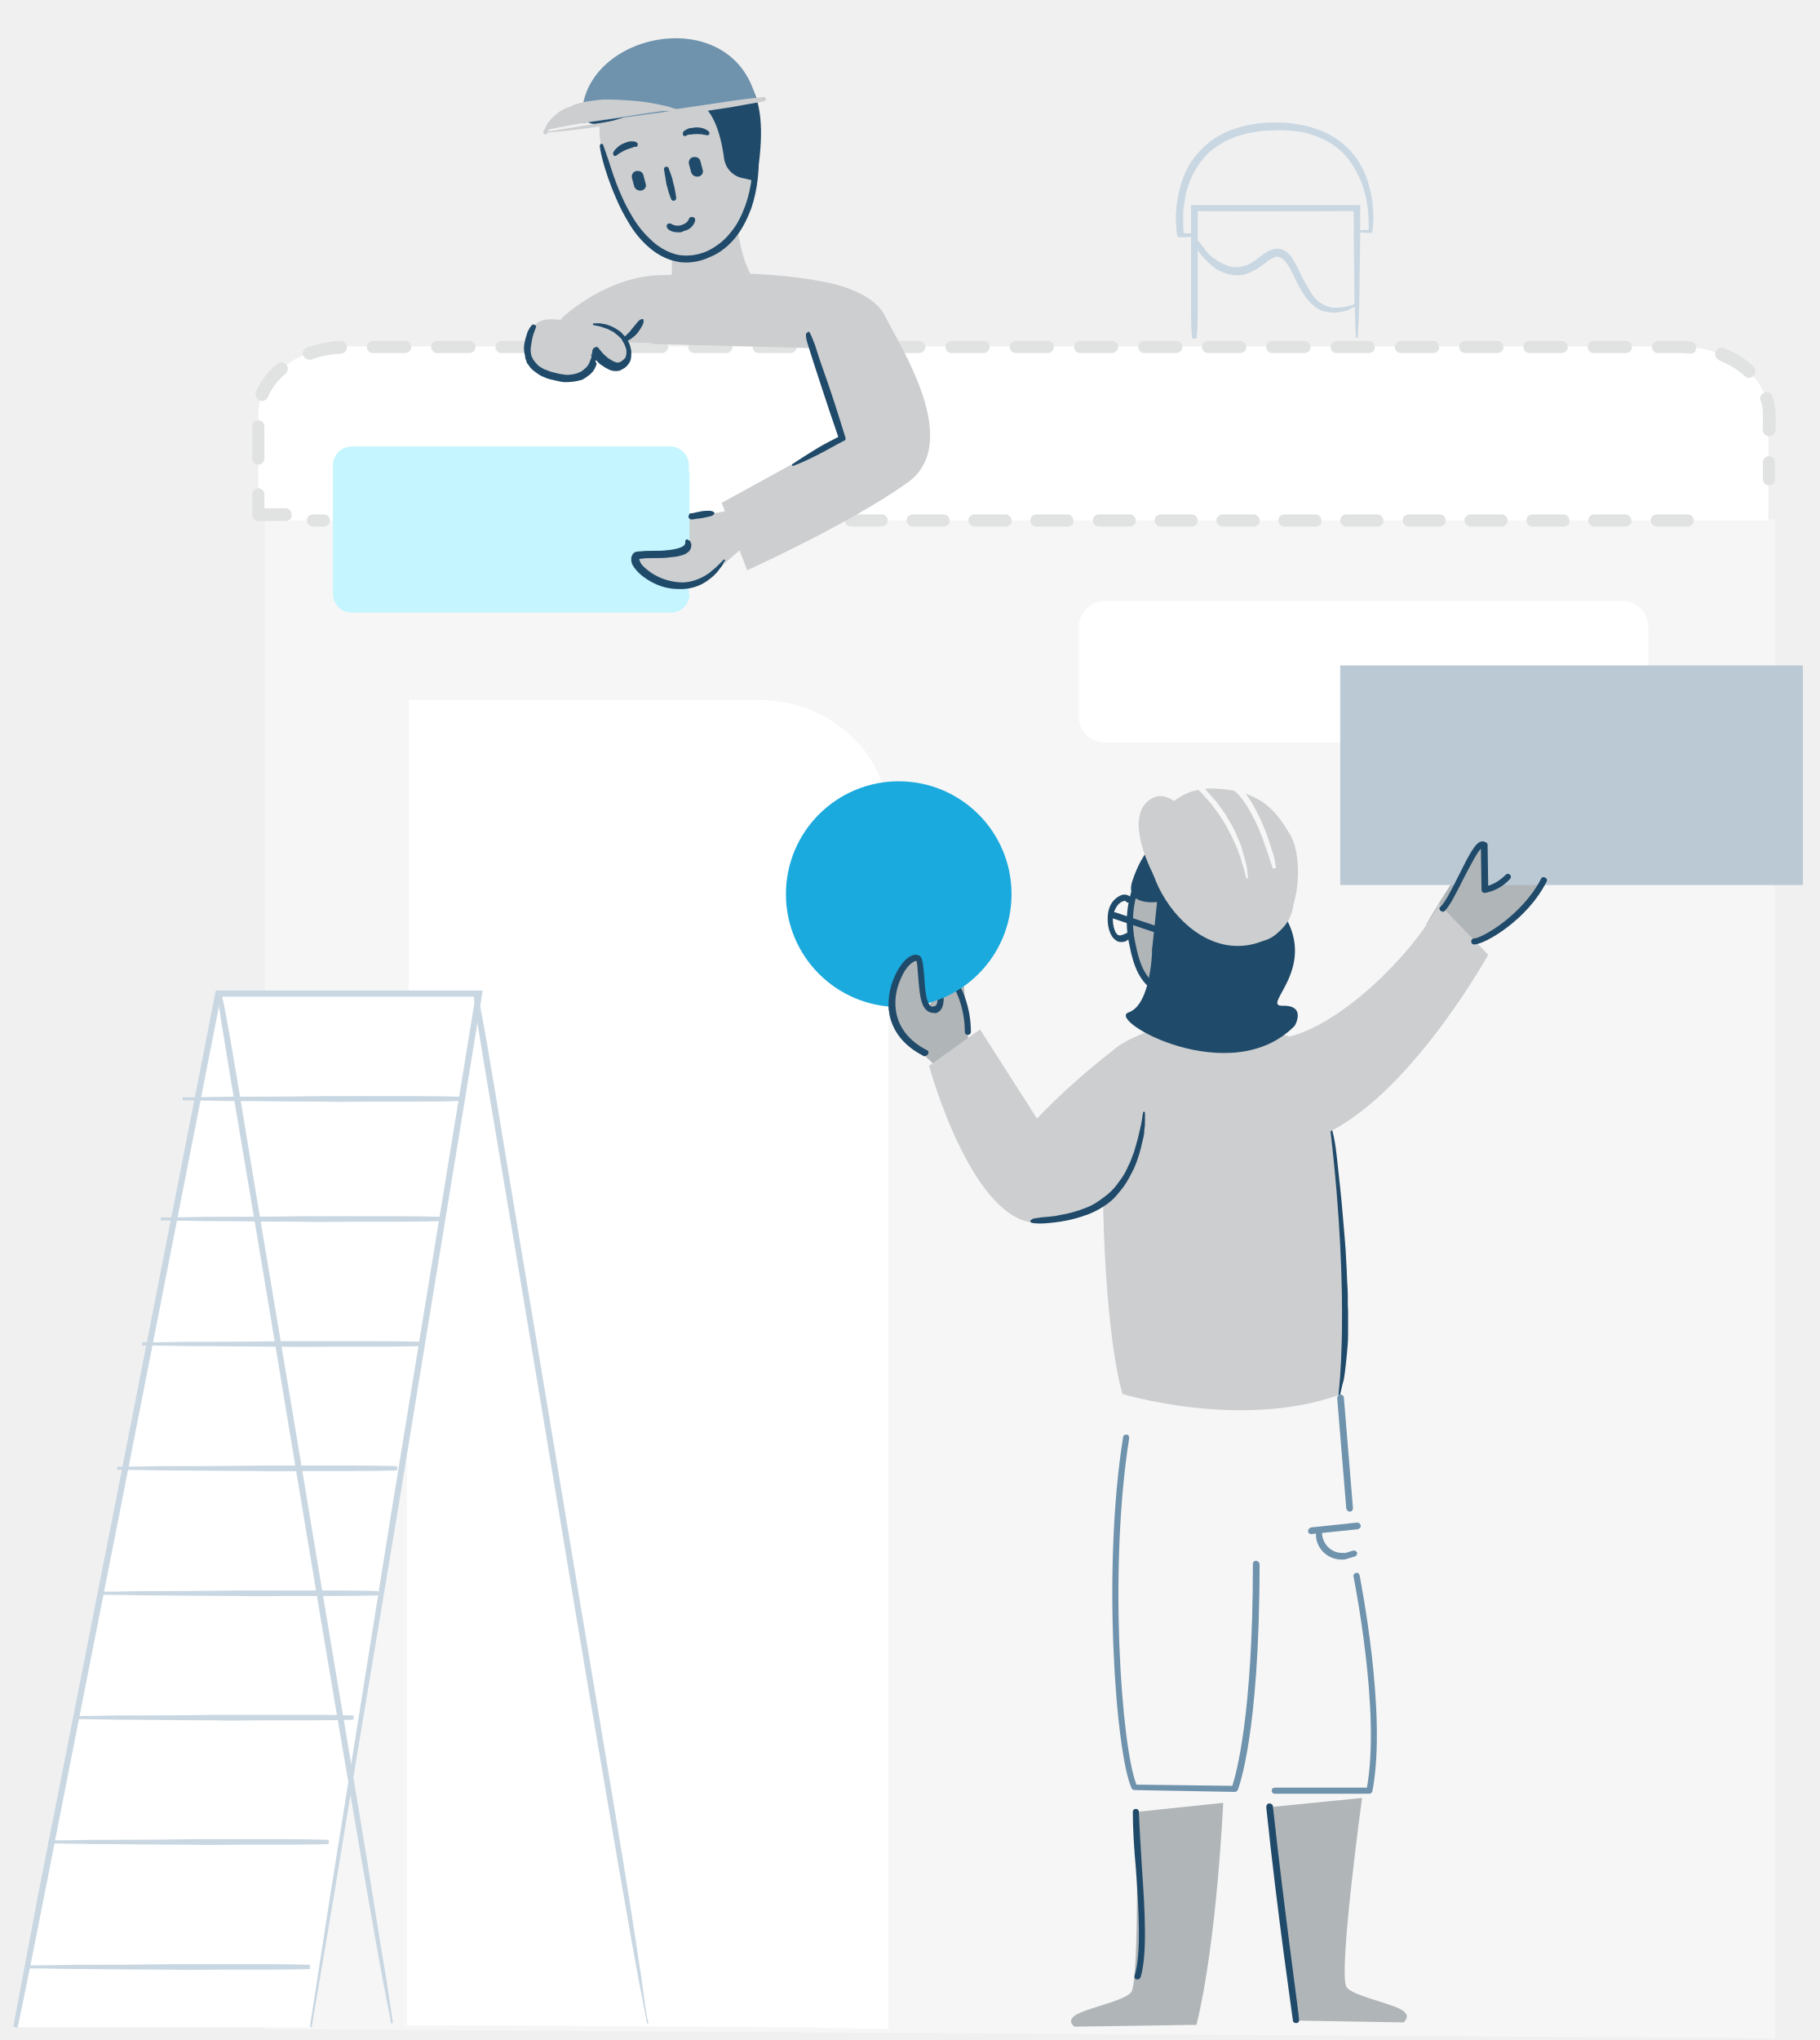
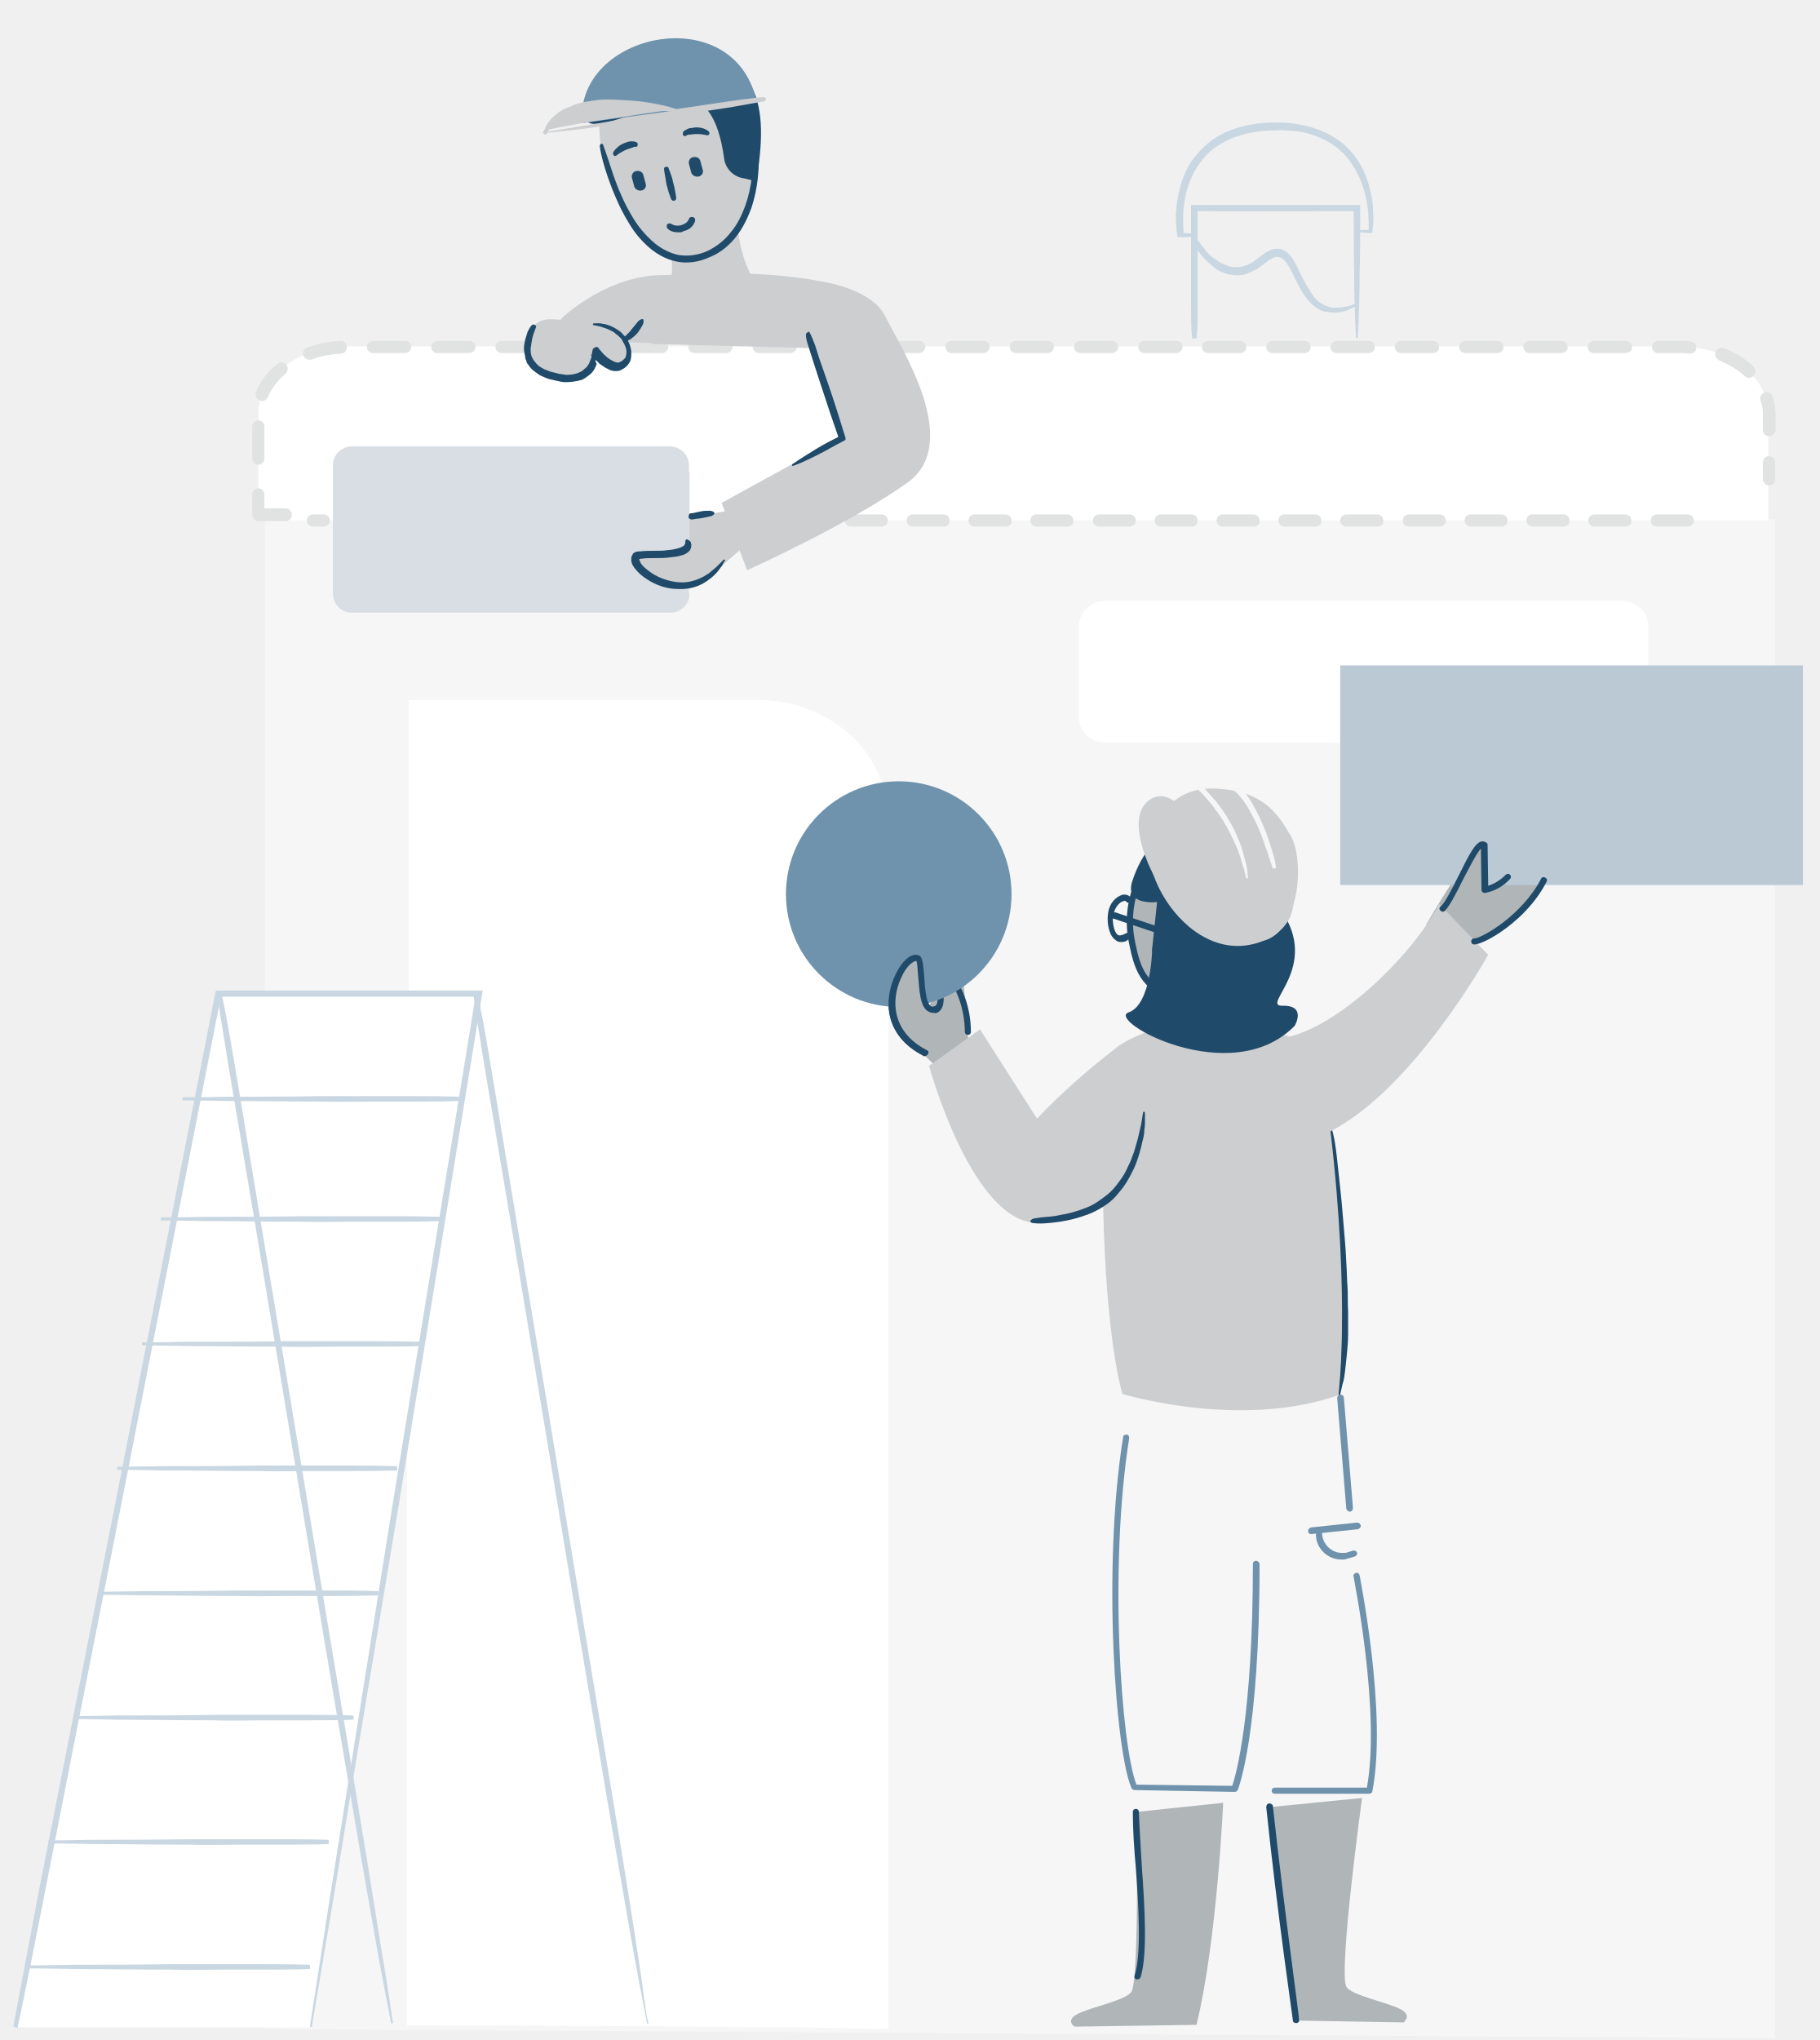
<svg xmlns="http://www.w3.org/2000/svg" id="Layer_1" viewBox="0 0 300 336.3">
-   <style>.st0{fill:#F6F6F6}.st1{fill:#fff}.st2{fill:#E1E2E2}.st3{fill:#CCCED0}.st4{fill:#c5f5fe}.st5{fill:#CCCED0}.st6{fill:#204A69}.st7{fill:#c9d7e2}.st8{fill:none}.st9{fill:#B0B5B8}.st12{fill:#204A69}.st13{fill:#204A69}.st14{fill:#6F93AD}</style>
+   <style>.st0{fill:#F6F6F6}.st1{fill:#fff}.st2{fill:#E1E2E2}.st3{fill:#CCCED0}.st4{fill:#D8DEE4}.st5{fill:#CCCED0}.st6{fill:#204A69}.st7{fill:#c9d7e2}.st8{fill:none}.st9{fill:#B0B5B8}.st12{fill:#204A69}.st13{fill:#204A69}.st14{fill:#6F93AD}</style>
  <path class="st0" d="M43.7 334.5V85.6h249V336l-249-1.5z" />
  <path class="st1" d="M42.6 85.8V68.2c0-6.1 6.6-11.1 14.8-11.1h219.4c8.2 0 14.8 5 14.8 11.1v17.6h-249z" />
  <path class="st2" d="M291.7 80c-.6 0-1-.5-1-1v-2.8c0-.6.5-1 1-1 .6 0 1 .5 1 1V79c0 .6-.4 1-1 1zM42.6 76.6c-.6 0-1-.5-1-1v-5.3c0-.6.5-1 1-1 .6 0 1 .5 1 1v5.3c0 .5-.4 1-1 1zm249.1-4.7c-.6 0-1-.5-1-1v-2.6c0-.8-.1-1.6-.4-2.3-.2-.5.1-1.1.7-1.3.5-.2 1.1.1 1.3.7.3 1 .5 2 .5 3V71c-.1.4-.5.9-1.1.9zM43.2 66.1c-.1 0-.3 0-.4-.1-.5-.2-.8-.8-.6-1.4.7-1.7 1.9-3.3 3.5-4.6.4-.4 1.1-.3 1.5.1.4.4.3 1.1-.1 1.5-1.3 1.1-2.3 2.4-2.9 3.8-.2.4-.5.7-1 .7zm245.2-3.8c-.3 0-.5-.1-.7-.3-1.2-1.1-2.6-1.9-4.2-2.6-.5-.2-.8-.8-.6-1.4.2-.5.8-.8 1.4-.6 1.8.7 3.5 1.7 4.8 3 .4.4.5 1 .1 1.5-.3.3-.6.4-.8.4zM51 59.3c-.4 0-.8-.3-1-.7-.2-.5.1-1.1.6-1.3 1.7-.6 3.6-1 5.5-1.1.6 0 1.1.4 1.1 1s-.4 1.1-1 1.1c-1.7.1-3.4.4-4.9 1H51zm227.7-1c-.7-.1-1.3-.1-1.9-.1h-3.4c-.6 0-1-.5-1-1 0-.6.5-1 1-1h3.4c.7 0 1.3 0 2 .1.6.1 1 .6.9 1.1 0 .5-.4.9-1 .9zm-10.6-.1h-5.3c-.6 0-1-.5-1-1 0-.6.5-1 1-1h5.3c.6 0 1 .5 1 1 .1.5-.4 1-1 1zm-10.6 0h-5.3c-.6 0-1-.5-1-1 0-.6.5-1 1-1h5.3c.6 0 1 .5 1 1 .1.5-.4 1-1 1zm-10.6 0h-5.3c-.6 0-1-.5-1-1 0-.6.5-1 1-1h5.3c.6 0 1 .5 1 1 .1.5-.4 1-1 1zm-10.6 0H231c-.6 0-1-.5-1-1 0-.6.5-1 1-1h5.3c.6 0 1 .5 1 1 .1.5-.4 1-1 1zm-10.6 0h-5.3c-.6 0-1-.5-1-1 0-.6.5-1 1-1h5.3c.6 0 1 .5 1 1 .1.5-.4 1-1 1zm-10.6 0h-5.3c-.6 0-1-.5-1-1 0-.6.5-1 1-1h5.3c.6 0 1 .5 1 1 .1.5-.4 1-1 1zm-10.6 0h-5.3c-.6 0-1-.5-1-1 0-.6.5-1 1-1h5.3c.6 0 1 .5 1 1 .1.5-.4 1-1 1zm-10.5 0h-5.3c-.6 0-1-.5-1-1 0-.6.5-1 1-1h5.3c.6 0 1 .5 1 1s-.5 1-1 1zm-10.6 0h-5.3c-.6 0-1-.5-1-1 0-.6.5-1 1-1h5.3c.6 0 1 .5 1 1s-.5 1-1 1zm-10.6 0h-5.3c-.6 0-1-.5-1-1 0-.6.5-1 1-1h5.3c.6 0 1 .5 1 1s-.5 1-1 1zm-10.6 0h-5.3c-.6 0-1-.5-1-1 0-.6.5-1 1-1h5.3c.6 0 1 .5 1 1s-.5 1-1 1zm-10.6 0h-5.3c-.6 0-1-.5-1-1 0-.6.5-1 1-1h5.3c.6 0 1 .5 1 1s-.5 1-1 1zm-10.6 0h-5.3c-.6 0-1-.5-1-1 0-.6.5-1 1-1h5.3c.6 0 1 .5 1 1s-.5 1-1 1zm-10.6 0h-5.3c-.6 0-1-.5-1-1 0-.6.5-1 1-1h5.3c.6 0 1 .5 1 1s-.5 1-1 1zm-10.6 0h-5.3c-.6 0-1-.5-1-1 0-.6.5-1 1-1h5.3c.6 0 1 .5 1 1s-.5 1-1 1zm-10.6 0h-5.3c-.6 0-1-.5-1-1 0-.6.5-1 1-1h5.3c.6 0 1 .5 1 1s-.5 1-1 1zm-10.6 0h-5.3c-.6 0-1-.5-1-1 0-.6.5-1 1-1h5.3c.6 0 1 .5 1 1s-.5 1-1 1zm-10.6 0h-5.3c-.6 0-1-.5-1-1 0-.6.5-1 1-1H88c.6 0 1 .5 1 1s-.5 1-1 1zm-10.6 0h-5.3c-.6 0-1-.5-1-1 0-.6.5-1 1-1h5.3c.6 0 1 .5 1 1s-.4 1-1 1zm-10.6 0h-5.3c-.6 0-1-.5-1-1 0-.6.5-1 1-1h5.3c.6 0 1 .5 1 1s-.4 1-1 1zM278.3 86.8h-5.1c-.6 0-1-.5-1-1 0-.6.5-1 1-1h5.1c.6 0 1 .5 1 1 0 .6-.5 1-1 1zm-10.3 0h-5.1c-.6 0-1-.5-1-1 0-.6.5-1 1-1h5.1c.6 0 1 .5 1 1 .1.6-.4 1-1 1zm-10.2 0h-5.1c-.6 0-1-.5-1-1 0-.6.5-1 1-1h5.1c.6 0 1 .5 1 1 .1.6-.4 1-1 1zm-10.2 0h-5.1c-.6 0-1-.5-1-1 0-.6.5-1 1-1h5.1c.6 0 1 .5 1 1 0 .6-.4 1-1 1zm-10.2 0h-5.1c-.6 0-1-.5-1-1 0-.6.5-1 1-1h5.1c.6 0 1 .5 1 1 0 .6-.4 1-1 1zm-10.2 0H222c-.6 0-1-.5-1-1 0-.6.5-1 1-1h5.1c.6 0 1 .5 1 1 .1.6-.4 1-.9 1zm-10.3 0h-5.1c-.6 0-1-.5-1-1 0-.6.5-1 1-1h5.1c.6 0 1 .5 1 1 .1.6-.4 1-1 1zm-10.2 0h-5.1c-.6 0-1-.5-1-1 0-.6.5-1 1-1h5.1c.6 0 1 .5 1 1 .1.6-.4 1-1 1zm-10.2 0h-5.1c-.6 0-1-.5-1-1 0-.6.5-1 1-1h5.1c.6 0 1 .5 1 1 0 .6-.4 1-1 1zm-10.2 0h-5.1c-.6 0-1-.5-1-1 0-.6.5-1 1-1h5.1c.6 0 1 .5 1 1 0 .6-.5 1-1 1zm-10.3 0h-5.1c-.6 0-1-.5-1-1 0-.6.5-1 1-1h5.1c.6 0 1 .5 1 1 .1.6-.4 1-1 1zm-10.2 0h-5.1c-.6 0-1-.5-1-1 0-.6.5-1 1-1h5.1c.6 0 1 .5 1 1 .1.6-.4 1-1 1zm-10.2 0h-5.1c-.6 0-1-.5-1-1 0-.6.5-1 1-1h5.1c.6 0 1 .5 1 1 0 .6-.4 1-1 1zm-10.2 0h-5.1c-.6 0-1-.5-1-1 0-.6.5-1 1-1h5.1c.6 0 1 .5 1 1 0 .6-.5 1-1 1zm-10.3 0H130c-.6 0-1-.5-1-1 0-.6.5-1 1-1h5.1c.6 0 1 .5 1 1 .1.6-.4 1-1 1zm-10.2 0h-5.1c-.6 0-1-.5-1-1 0-.6.5-1 1-1h5.1c.6 0 1 .5 1 1 .1.6-.4 1-1 1zm-10.2 0h-5.1c-.6 0-1-.5-1-1 0-.6.5-1 1-1h5.1c.6 0 1 .5 1 1 0 .6-.4 1-1 1zm-10.2 0h-5.1c-.6 0-1-.5-1-1 0-.6.5-1 1-1h5.1c.6 0 1 .5 1 1 0 .6-.4 1-1 1zm-10.2 0h-5.1c-.6 0-1-.5-1-1 0-.6.5-1 1-1h5.1c.6 0 1 .5 1 1 0 .6-.5 1-1 1zm-10.3 0h-5.1c-.6 0-1-.5-1-1 0-.6.5-1 1-1H84c.6 0 1 .5 1 1 .1.6-.4 1-1 1zm-10.2 0h-5.1c-.6 0-1-.5-1-1 0-.6.5-1 1-1h5.1c.6 0 1 .5 1 1 .1.6-.4 1-1 1zm-10.2 0h-5.1c-.6 0-1-.5-1-1 0-.6.5-1 1-1h5.1c.6 0 1 .5 1 1 0 .6-.4 1-1 1zm-10.2 0h-1.8c-.6 0-1-.5-1-1 0-.6.5-1 1-1h1.8c.6 0 1 .5 1 1 0 .6-.5 1-1 1z" />
  <path class="st1" d="M271.8 118.2c0 2.3-1.9 4.2-4.2 4.2h-85.5c-2.3 0-4.2-1.9-4.2-4.2v-14.9c0-2.3 1.9-4.2 4.2-4.2h85.5c2.3 0 4.2 1.9 4.2 4.2v14.9z" />
  <path class="st3" d="M92.9 52.2s10.9-10.2 22.5-5.7l2 10.4-26-.9c-.1 0 .5-3 1.5-3.8z" />
  <path class="st4" d="M113.7 97.9c0 1.7-1.4 3.1-3.1 3.1H58c-1.7 0-3.1-1.4-3.1-3.1V76.7c0-1.7 1.4-3.1 3.1-3.1h52.5c1.7 0 3.1 1.4 3.1 3.1v21.2z" />
  <path class="st5" d="M123 89.8l-4.8 4.2-5.9-4.8-4.4-.5.2-.8.5-1.2 5.2-1.4 9.6-1.7.9 6.1-1.3.1z" />
  <path class="st5" d="M113 90.1c.6 3-7.6 1-8.1 1.9-1.2 2.1 8.7 9.2 14.5.6M121 33.5s1.1 11.7 4.2 13.9l-14.4 2.4v-8.3l10.2-8z" />
  <path class="st1" d="M125.1 115.4H67.4v69.3h-.3v149.2h15.3l49.1.3 15 .3V135.3c.1-11-9.6-19.9-21.4-19.9z" />
  <path class="st6" d="M219.7 186.4s.2.7.4 1.8c.2 1.2.4 2.9.6 4.9.2 2 .5 4.4.7 7 .2 2.6.5 5.3.6 8 .1 1.4.1 2.7.2 4.1.1 1.3 0 2.7.1 4v3.7c0 1.2-.1 2.3-.2 3.3s-.2 2-.3 2.8c-.1.8-.2 1.6-.4 2.1-.3 1.2-.4 1.8-.4 1.8 0 .1-.1.1-.2.1s-.1-.1-.1-.2c0 0 0-.7.1-1.9.1-.6.1-1.3.2-2.1 0-.8.1-1.8.1-2.8 0-1 .1-2.1.1-3.3V216c0-1.3 0-2.6-.1-3.9-.1-1.3-.1-2.7-.2-4.1-.2-2.7-.3-5.4-.5-8-.2-2.5-.4-4.9-.7-7-.2-2-.4-3.7-.5-4.9-.1-1.2-.1-1.9-.1-1.9 0-.2.2-.3.4-.3.1.3.2.4.2.5z" />
  <path class="st2" d="M47.1 85.9h-4.5c-.6 0-1-.5-1-1v-3.4c0-.6.5-1 1-1 .6 0 1 .5 1 1v2.3h3.5c.6 0 1 .5 1 1 .1.6-.4 1.1-1 1.1z" />
  <path class="st1" d="M2.6 334.2L36 163.7h43L51.2 334.2" />
  <path class="st7" d="M2.2 334.1c1.3-7.1 2.7-14.2 4-21.3l4.2-21.3 8.4-42.6 16.7-85.2.1-.4h44l-.1.6L65.6 249l-7.1 42.6-3.5 21.3-3.6 21.3-.3-.1 3.3-21.3 3.4-21.3 6.8-42.6 13.9-85.2.5.6H36l.5-.4L19.8 249l-8.4 42.6L7.2 313c-1.4 7.1-2.8 14.2-4.3 21.3l-.7-.2z" />
  <path class="st7" d="M30.1 180.9s2.9 0 7.2-.1c4.3 0 10 0 15.7-.1h15.7c4.3 0 7.2.1 7.2.1v.7s-2.9.1-7.2.1h-7.3c-2.7 0-5.5.1-8.4 0-5.7 0-11.4-.1-15.7-.1-4.3-.1-7.2-.1-7.2-.1v-.5zM26.5 200.7s2.9 0 7.2-.1c4.3 0 10.1 0 15.9-.1h15.9c4.3 0 7.2.1 7.2.1v.7s-2.9.1-7.2.1h-7.4c-2.7 0-5.6.1-8.5 0-5.8 0-11.5-.1-15.9-.1-4.3-.1-7.2-.1-7.2-.1v-.5zM23.4 221.3s2.9 0 7.2-.1c4.3 0 10.1 0 15.9-.1h15.9c4.3 0 7.2.1 7.2.1v.7s-2.9.1-7.2.1H55c-2.7 0-5.6.1-8.5 0-5.8 0-11.5-.1-15.9-.1-4.3-.1-7.2-.1-7.2-.1v-.5zM19.3 241.8s2.9 0 7.2-.1c4.3 0 10.1 0 15.9-.1h15.9c4.3 0 7.2.1 7.2.1v.7s-2.9.1-7.2.1h-7.4c-2.7 0-5.6.1-8.5 0-5.8 0-11.5-.1-15.9-.1-4.3-.1-7.2-.1-7.2-.1v-.5zM16.2 262.4s2.9 0 7.2-.1c4.3 0 10.1 0 15.9-.1h15.9c4.3 0 7.2.1 7.2.1v.7s-2.9.1-7.2.1h-7.4c-2.7 0-5.6.1-8.5 0-5.8 0-11.5-.1-15.9-.1-4.3-.1-7.2-.1-7.2-.1v-.5zM12.1 282.9s2.9 0 7.2-.1c4.3 0 10.1 0 15.9-.1h15.9c4.3 0 7.2.1 7.2.1v.7s-2.9.1-7.2.1h-7.4c-2.7 0-5.6.1-8.5 0-5.8 0-11.5-.1-15.9-.1-4.3-.1-7.2-.1-7.2-.1v-.5zM8 303.4s2.9 0 7.2-.1c4.3 0 10.1 0 15.9-.1H47c4.3 0 7.2.1 7.2.1v.7s-2.9.1-7.2.1h-7.4c-2.7 0-5.6.1-8.5 0-5.8 0-11.5-.1-15.9-.1-4.3-.1-7.2-.1-7.2-.1v-.5zM4.9 324s2.9 0 7.2-.1c4.3 0 10.1 0 15.9-.1h15.9c4.3 0 7.2.1 7.2.1v.7s-2.9.1-7.2.1h-7.4c-2.7 0-5.6.1-8.5 0-5.8 0-11.5-.1-15.9-.1-4.3-.1-7.2-.1-7.2-.1v-.5z" />
  <path class="st9" d="M235.2 152.4s7.7-13.5 9.6-13.1l.1 7.3c2.5-.8 4.5-2.7 5.5-5.1 2.4-4.4 9.1 1.3 0 9.8-9.4 5-12.4 7.7-12.4 7.7m-33.9 1.8v11.1l-10.5-.6V164s-8.8-2.5-7.3-13l1.2-6M155.8 177.1l-5.1-4.7 4.3-11 3.8-.7.9 11.2-3.9 5.2z" />
  <path class="st6" d="M152.4 174.1c-.1 0-.2 0-.2-.1-6.4-3.3-6.5-9.2-4.6-13.2 1.1-2.4 2.7-3.8 3.9-3.3.6.2.7 1.2.9 3.4.1 1.8.3 4.5 1.1 5 .1.1.3.1.6 0 .6-.2.6-1.4.4-2.8-.1-1.3-.3-2.8.9-3 .5-.1 1 .1 1.5.6 1.5 1.3 3.2 5.1 3.2 9.4 0 .3-.2.5-.5.5s-.5-.2-.5-.5c0-3.8-1.5-7.5-2.8-8.6-.3-.2-.5-.3-.7-.3-.2 0-.1 1.3-.1 1.9.2 1.5.3 3.4-1.1 3.9-.7.2-1.2 0-1.5-.2-1.3-.8-1.4-3.5-1.6-5.8-.1-.9-.1-2.1-.3-2.5-.5-.1-1.7.9-2.5 2.8-1.7 3.6-1.6 8.9 4.2 11.9.3.1.4.4.2.7-.1.1-.3.2-.5.2zm-1.3-15.6z" />
-   <circle cx="148.2" cy="147.4" r="18.6" fill="#1baadd" />
+   <circle cx="148.2" cy="147.4" r="18.6" fill="#6F93AD" />
  <path d="M221 109.7h76.3v36.2H221v-36.2z" fill="#BBC9D5" />
  <path class="st6" d="M194.1 169.1c-.3 0-.5-.2-.5-.5l-.5-4.2c-4.9-1-6.1-4.7-6.9-8.8-1.5-6.8 1.3-14.9 8.3-16.6 5.4-1.3 10.2.7 11.7 4.8 1.5 4.2 2.9 8.1 2.9 9.5 0 .3-.2.5-.5.5s-.5-.2-.5-.5c0-1.4-1.8-6.2-2.9-9.2-1.3-3.6-5.6-5.3-10.5-4.1-6.4 1.5-8.9 9-7.5 15.4.8 4 1.9 7.3 6.5 8 .2 0 .4.2.4.5l.5 4.6c.1.3-.2.6-.5.6z" />
  <path class="st9" d="M154.3 166.5c-3.2 1-2-8.1-3-8.4-2.4-1-8.8 10.4 1.1 15.5" />
  <path class="st6" d="M152.4 174.1c-.1 0-.2 0-.2-.1-6.4-3.3-6.5-9.2-4.6-13.2 1.1-2.4 2.7-3.8 3.9-3.3.6.2.7 1.2.9 3.4.1 1.8.3 4.5 1.1 5 .1.1.3.1.6 0s.6.1.7.3c.1.3-.1.6-.3.7-.7.2-1.2 0-1.5-.2-1.3-.8-1.4-3.5-1.6-5.8-.1-.9-.1-2.1-.3-2.5-.5 0-1.7.9-2.5 2.8-1.7 3.6-1.6 8.9 4.2 11.9.3.1.4.4.2.7-.2.2-.4.3-.6.3zm-1.3-15.5z" />
  <path class="st3" d="M181.9 198.6c.5 23.1 3.2 31.2 3.2 31.2s19.3 5.9 35.6.2c0 0 2-15.2-1.3-43.5 13.8-7.1 26-29.1 26-29.1l-8.1-8.4c-4 7.9-15.8 19.7-24.7 21.9-.2-.1-.4-.2-.6-.2-2.9-1-19.2-2.2-23.1-.5-2.5 1-4.2 1.9-5.3 2.9-4.5 3.5-8.7 7.2-12.6 11.3l-9.4-14.7-8.4 6s7.2 26.5 18.3 25.9c3.6-.4 7.1-1.4 10.4-3" />
  <path class="st9" d="M237.9 149.8c2-1.7 5.5-12.1 6.9-10.5l.1 7.3c1.5-.3 2.8-1 3.8-2.1" />
  <path class="st6" d="M237.9 150.3c-.1 0-.3-.1-.4-.2-.2-.2-.2-.5.1-.7.7-.6 1.9-3 2.9-5 1.8-3.6 2.8-5.6 3.9-5.7.3 0 .6.1.8.3.1.1.1.2.1.3l.1 6.7c1.1-.3 2.1-1 2.9-1.8.2-.2.5-.2.7 0 .2.2.2.5 0 .7-1.1 1.2-2.5 2-4.1 2.3-.2 0-.3 0-.4-.1-.1-.1-.2-.2-.2-.4l-.1-6.8c-.7.7-2 3.3-2.9 5-1.2 2.4-2.3 4.6-3.2 5.4.1-.1 0 0-.2 0zM243.1 155.7c-.3 0-.5-.2-.5-.5s.2-.5.5-.5c1.2 0 7.9-3.8 11-9.8.1-.3.5-.4.7-.2.3.1.4.4.2.7-3.2 6.3-10.2 10.3-11.9 10.3z" />
  <path class="st12" d="M186.7 145.3c-1.3 4.1 4.1 3.4 4.1 3.4l-.8 7.6c0 1.8 1 3.4 2.6 4.3 2.3 1.3 5.7 3.4 10.1 2.4 8.8-2 8.6-22 2.2-24.4-7.3-2.7-14.7-4-18.2 6.7z" />
  <path class="st6" d="M184.9 155.3c-.4 0-.7-.1-.9-.3-1.1-.7-1.5-2.7-1.3-4.3.2-1.9 1.4-2.9 2.4-3.2.6-.1 1.1.1 1.4.5.1.2.1.6-.2.7-.2.2-.6.1-.7-.2 0 0-.2 0-.5.1-.5.2-1.1.8-1.4 1.8h.2l8.1 2.7c.3.1.4.4.3.7-.1.3-.4.4-.7.3l-8.1-2.7c0 1.2.3 2.3.8 2.7.3.2.7.1 1.3-.2.2-.2.6-.1.7.2.2.2.1.6-.2.7-.3.4-.8.5-1.2.5z" />
  <path class="st3" d="M190.4 144.6s-5.5-9.9-.6-12.9c4.1-2.5 8.3 6.1 8.3 6.1l-7.7 6.8z" />
  <path class="st7" d="M105.8 326.3c-.7-4.6-1.7-11.3-3-19.2-2.6-15.9-6.2-37.1-9.7-58.3-3.5-21.2-7.1-42.4-9.7-58.2-1.3-7.9-2.4-14.6-3.2-19.2-.8-4.6-1.4-7.3-1.4-7.3l-.7.1s.3 2.7 1.1 7.3c.7 4.6 1.9 11.3 3.2 19.2 2.7 15.9 6.2 37.1 9.7 58.2 3.5 21.2 7.1 42.4 9.8 58.2 1.4 7.9 2.5 14.5 3.4 19.2.9 4.6 1.4 7.3 1.4 7.3l.3-.1c-.2.1-.6-2.5-1.2-7.2zM60.6 307.1c-2.6-15.9-6.2-37.1-9.7-58.3-3.5-21.2-7.1-42.4-9.7-58.2-1.3-7.9-2.4-14.6-3.2-19.2-.8-4.6-1.4-7.3-1.4-7.3l-.7.1s.3 2.7 1.1 7.3c.7 4.6 1.9 11.3 3.2 19.2 2.7 15.9 6.2 37.1 9.7 58.2 3.5 21.2 7.1 42.4 9.8 58.2 1.4 7.9 2.5 14.5 3.4 19.2.9 4.6 1.4 7.3 1.4 7.3l.3-.1s-.4-2.7-1.1-7.3c-.8-4.5-1.8-11.1-3.1-19.1z" />
  <path class="st12" d="M190 156.3s-.1 9.3-3.9 10.6c-3.8 1.3 16.9 12.9 27.4 2.2 0 0 2-3.4-2-3.3-3.8.1 6.4-6.3-.3-15.8l-21.2 6.3z" />
  <path class="st3" d="M192.3 134.8c-8.3 3.6 2.7 25.7 16 20.3s-2.6-26.2-16-20.3z" />
  <path class="st3" d="M190.5 136.2s2.3-6.6 10-6.2c7.6.4 10 3.8 12.3 7.7 1.3 2.2 1.7 7 .6 11-1 3.7-3.1 6.6-6.3 6.5-6.6-.4-16.6-19-16.6-19z" />
  <path class="st0" d="M209.9 143.2c-.5-1.3-.8-2.6-1.3-3.8-.4-1.3-.9-2.5-1.5-3.8-.6-1.2-1.2-2.4-2-3.5s-1.7-2.1-2.8-2.4h.1l-5.4-.1.3-.8c.4.3.6.5.9.8.3.3.6.5.8.8.5.6 1 1.1 1.5 1.7.5.6.9 1.2 1.4 1.9.2.3.4.6.6 1 .2.3.4.7.6 1 .4.7.7 1.4 1 2.1.3.7.6 1.4.8 2.2.2.7.4 1.5.6 2.2.2.7.2 1.5.3 2.3h-.3c-.2-.7-.3-1.5-.6-2.2l-.3-1.1c-.1-.4-.3-.7-.4-1.1-.2-.7-.6-1.4-.9-2.1-.3-.7-.7-1.3-1-2-.2-.3-.4-.6-.6-1l-.6-.9c-.4-.6-.9-1.2-1.3-1.8-.5-.6-1-1.1-1.5-1.7l-.8-.8c-.3-.2-.6-.5-.8-.7l-1.1-.8h1.4l5.4.1h.2c1.5.5 2.5 1.7 3.3 2.8.8 1.2 1.4 2.4 2 3.7.6 1.3 1.1 2.6 1.5 3.9.4 1.3.9 2.6 1 4l-.5.1z" />
  <path class="st5" d="M124.2 26.4c.2 12.1-6.9 15.6-9.6 16.2-5 1.1-12.3-5.5-14.7-15.3 0 0-6.8-18 14.2-17.2 8.2.4 10.1 16.3 10.1 16.3z" />
  <path class="st13" d="M99.5 24s.3.9.8 2.3c.5 1.5 1.1 3.6 2.2 6 .5 1.2 1.2 2.5 2 3.8.8 1.3 1.8 2.5 3 3.6s2.6 1.9 4.2 2.3c1.6.3 3.3.1 4.9-.6 1.5-.7 2.9-1.8 3.9-3.1 1.1-1.3 1.8-2.8 2.4-4.4 1.1-3.1 1.3-6.2 1.3-8.8 0-2.6-.3-4.9-.5-6.4-.1-.8-.2-1.4-.3-1.8-.1-.4-.1-.6-.1-.6 0-.1.1-.2.1-.2.1 0 .2 0 .2.1 0 0 .3.9.7 2.4.2.8.4 1.7.5 2.8.2 1.1.3 2.3.3 3.7.1 2.7-.1 5.9-1.2 9.2-.6 1.6-1.4 3.3-2.5 4.7-1.1 1.4-2.6 2.7-4.4 3.4-1.7.8-3.7 1.1-5.5.7-1.9-.4-3.5-1.4-4.8-2.6-1.3-1.2-2.3-2.5-3.1-3.9-.8-1.3-1.5-2.7-2-3.9-1.1-2.5-1.8-4.7-2.2-6.2-.4-1.5-.5-2.4-.5-2.4 0-.2.1-.4.3-.4.1 0 .3.1.3.3z" />
  <path class="st13" d="M106.5 10.5c-7.7 1.8-12.1 6.9-9.7 9.5 2.1 2.3 14.8-5.4 18.7-2.9 2.5 1.6 3.5 6 3.9 9 .2 1.7 1.6 3.1 3.3 3.3l2 .5c1.9-11.3 1.9-24.2-18.2-19.4zM110.2 27.6s.1.3.3.8c.2.5.4 1.1.5 1.7.2.6.3 1.3.4 1.8.1.5.1.8.1.8 0 .2-.2.4-.4.4s-.3-.1-.4-.2c0 0-.1-.3-.3-.8-.2-.5-.3-1.1-.5-1.7-.1-.6-.2-1.3-.3-1.8-.1-.5-.1-.8-.1-.8 0-.1.1-.3.3-.3.3 0 .3 0 .4.1z" />
  <path class="st12" d="M105.8 31.4c-.6.1-1-.2-1.2-.6l-.4-1.5c-.1-.5.2-1 .7-1.1h.1c.5-.1 1 .2 1.1.7l.4 1.5c.1.4-.2.9-.7 1zM115.2 29.1c-.6.1-1-.2-1.2-.6l-.4-1.5c-.1-.5.2-1 .7-1.1h.1c.5-.1 1 .2 1.1.7l.4 1.5c.1.4-.2.9-.7 1z" />
  <path class="st13" d="M111.8 38.3c-.7 0-1.3-.2-1.7-.6-.2-.2-.2-.5-.1-.7.2-.2.5-.2.7-.1.4.3 1.1.4 1.7.2.6-.2 1-.5 1.2-1 .1-.3.4-.4.7-.3.3.1.4.4.3.7-.3.8-.9 1.4-1.9 1.6-.2.2-.5.2-.9.2zM112.7 21.7s0-.1.1-.1c.1-.1.3-.2.5-.3.2-.1.4-.2.7-.2.3 0 .5-.1.8-.1.6 0 1.1.1 1.5.3.4.2.6.4.6.4.1.1.1.4 0 .5-.1.1-.3.1-.4.1 0 0-.2-.1-.5-.1-.3-.1-.8-.1-1.2-.1-.5 0-.9.1-1.2.1-.2 0-.3.1-.3.1-.1 0-.2.1-.2.1-.2.1-.4 0-.5-.2 0-.2 0-.4.1-.5zM104.9 24.2h-.2c-.1 0-.2 0-.3.1-.3.1-.7.2-1.2.4-.4.2-.8.4-1.1.6-.3.2-.4.3-.4.3-.1.1-.4.2-.5 0-.1-.1-.1-.2-.1-.4 0 0 .1-.3.4-.6.3-.3.7-.7 1.2-.9.2-.1.5-.2.8-.3.3-.1.5-.1.7-.1.2 0 .4 0 .6.1.1 0 .2.1.2.1.2.1.2.3.1.5.1.1-.1.2-.2.2z" />
  <path class="st14" d="M96 20.3c-1.3-14.8 24.7-20.5 28.7-3.9" />
  <path class="st3" d="M89.8 21.5s2.2-.5 5.6-1.1c1.7-.3 3.7-.6 5.8-.9 2.1-.3 4.4-.7 6.6-1 4.5-.6 9-1.3 12.4-1.8 3.4-.5 5.7-.7 5.7-.7.2 0 .4.1.4.3 0 .2-.1.3-.3.4 0 0-2.2.4-5.6 1-3.4.5-7.9 1.2-12.4 1.9-2.3.3-4.5.6-6.6.9-2.1.3-4.1.6-5.8.8-3.4.4-5.7.6-5.7.6-.1 0-.2-.1-.2-.2-.1-.1 0-.2.1-.2zM111.5 18.2c-7.1-1.1-18.9-2.9-21.7 3.6" />
  <path class="st3" d="M111.5 18.4s-1.5 0-3.7-.3c-1.1-.1-2.4-.2-3.7-.3-1.4-.1-2.8-.2-4.2-.1-.7 0-1.4.1-2.1.1-.7.1-1.4.2-2 .3-.3.1-.6.2-.9.2l-.9.3c-.3.1-.5.2-.8.4-.2.1-.5.2-.7.4-.4.3-.8.5-1.1.9-.3.3-.6.5-.7.8-.3.5-.5.8-.5.8v.1c-.1.2-.3.2-.5.1-.1-.1-.2-.3-.1-.4 0 0 .2-.3.5-1 .1-.3.4-.6.7-1 .3-.4.8-.7 1.2-1.1.2-.2.5-.3.8-.5.3-.2.6-.3.9-.4.3-.1.6-.2.9-.4.3-.1.7-.2 1-.3.7-.2 1.4-.3 2.1-.4.7-.1 1.5-.2 2.2-.2 1.5 0 3 .1 4.4.2 1.4.1 2.7.3 3.7.5l1.5.3c.4.1.8.2 1.1.3.6.2 1 .3 1 .3.1 0 .2.2.2.3-.1 0-.2.1-.3.1z" />
  <g>
    <path class="st5" d="M88.2 53.6s-3.6 6.3 1.6 7.8c5.1 1.5 6.5 1.1 7.4-.5 1.5-2.6.1-4.1 2.2-1.8s4.5 1.8 4.1-1.3c-.4-3.1-2.6-4.3-7-4.7-4.5-.3-6.9-1.1-8.3.5z" />
  </g>
  <g>
    <path class="st13" d="M88.4 53.9c-.3.8-.6 1.5-.7 2.3-.1.4-.1.8-.2 1.2 0 .4 0 .8.1 1.1 0 .2.1.3.2.5s.1.3.3.5c.2.3.5.6.7.8.3.2.6.4 1 .6.4.1.7.3 1.1.4l1.2.3c.4.1.8.1 1.2.2.8 0 1.6-.1 2.2-.4.3-.1.6-.3.9-.6.3-.2.5-.5.7-.8l.2-.5.2-.5c.1-.4.1-.8.2-1.2v-.1c.1-.3.4-.5.7-.5.1 0 .3.1.3.2.4.5.8 1 1.3 1.4.2.2.5.4.7.5.3.2.5.3.8.4.3.1.5.1.7 0 .2-.1.4-.2.6-.4l.2-.2.1-.1c.1-.1.1-.2.1-.3.1-.2.1-.5.1-.8 0-.3-.1-.6-.2-.8-.1-.3-.2-.5-.4-.8l-.2-.4-.3-.3c-.2-.2-.4-.4-.7-.6-.2-.2-.5-.4-.8-.5-.3-.2-.6-.3-.9-.4l-.9-.3-1-.2c-.1 0-.2-.1-.1-.2 0-.1.1-.1.2-.1h1c.3.1.7.1 1 .2.7.2 1.3.5 1.9.9.3.2.6.4.8.7l.4.4.3.5c.2.3.4.6.5 1 .1.4.2.7.2 1.1 0 .4 0 .8-.1 1.2-.1.2-.1.4-.3.6l-.2.3-.2.2c-.3.3-.7.5-1.1.7-.4.1-.9.1-1.3 0s-.7-.3-1.1-.5l-.9-.6-1.5-1.5 1-.3c-.1.5-.1.9-.2 1.4l.2.4-.3.7c-.2.4-.5.8-.9 1.1-.4.3-.8.6-1.2.8-1 .3-1.9.4-2.8.4-.4 0-.9-.1-1.3-.2l-1.3-.3c-.4-.1-.8-.3-1.3-.5-.4-.2-.8-.5-1.2-.8-.4-.3-.7-.6-1-1.1-.2-.2-.3-.4-.3-.6-.1-.2-.2-.4-.2-.7-.1-.5-.2-.9-.2-1.4 0-.5.1-.9.2-1.4.1-.4.3-.9.4-1.3.2-.4.4-.8.7-1.1.1-.1.3-.2.5 0 .2 0 .2.2.2.3z" />
  </g>
  <g>
    <path class="st13" d="M103 55.6s0-.1.1-.2.2-.1.3-.3c.3-.2.6-.6.9-1 .2-.2.3-.4.5-.6.2-.2.3-.4.4-.5.3-.3.6-.4.6-.4.1 0 .3 0 .3.1 0 0 .1.4-.1.8s-.5.9-.8 1.3c-.4.5-.8.8-1.2 1.1-.2.1-.4.2-.5.3h-.3c-.2.1-.4 0-.4-.2-.1-.2 0-.4.2-.4z" />
  </g>
  <g>
    <path class="st6" d="M170.4 200.9s.4-.1 1.2-.2c.8-.1 1.9-.1 3.2-.4 1.3-.2 2.8-.6 4.3-1.2.8-.3 1.5-.7 2.2-1.2.7-.5 1.4-1 2-1.6.6-.6 1.1-1.3 1.6-2s.9-1.5 1.2-2.2c.4-.7.6-1.5.9-2.2l.6-2.1c.3-1.3.6-2.4.7-3.2.1-.8.2-1.2.2-1.2 0-.1.1-.2.2-.1.1 0 .1.1.1.2v1.3c0 .4 0 .9-.1 1.4 0 .6-.1 1.2-.3 1.9-.3 1.4-.7 2.9-1.4 4.5-.4.8-.8 1.6-1.3 2.4-.5.8-1.1 1.5-1.7 2.2-.6.7-1.4 1.3-2.2 1.8-.8.5-1.6.9-2.4 1.2-1.6.6-3.2 1-4.6 1.2-1.4.2-2.5.3-3.3.3-.8 0-1.3-.1-1.3-.1-.2 0-.3-.2-.3-.4.3-.2.4-.3.5-.3z" />
  </g>
  <g>
    <path class="st3" d="M109.3 45.4s15-1.4 27.2 1.2c0 0 7.5 1.3 9.5 5.6 2.4 4.9 12.9 20.8 3.6 27.4-9.9 7-26.4 14.4-26.4 14.4L119 82.9l18.4-10.1s1.4-.8.9-2.6c-1-3.1-4-12.8-4-12.8l-26.8-.7 1.8-11.3z" />
  </g>
  <g>
    <path class="st5" d="M110.7 45.3s-6.5 6.3 1 6.3 12-6.5 12-6.5-1.8-3.8-2-5.9l-4.3 4.7-6.7 1.4z" />
  </g>
  <g>
    <path class="st13" d="M133.5 54.8c.4.7.6 1.4.9 2.1l.7 2.2 1.5 4.3c1 2.9 1.9 5.8 2.8 8.7.1.3 0 .5-.3.6-1.4.7-2.7 1.5-4.1 2.2-1.4.7-2.8 1.4-4.2 1.9-.1 0-.2 0-.2-.1s0-.2.1-.2c1.3-.9 2.6-1.7 3.9-2.5 1.3-.8 2.7-1.5 4.1-2.2l-.3.7c-1-2.9-2-5.8-2.9-8.6l-1.4-4.3-.7-2.2c-.2-.7-.5-1.4-.5-2.2 0-.2.1-.4.3-.4.1-.2.3-.1.3 0z" />
  </g>
  <g>
    <path class="st7" d="M196.6 56c-.2-1.8-.2-3.6-.2-5.4V33.8H224.3v.5c0 3.6 0 7.1-.1 10.7 0 3.6-.1 7.1-.3 10.7h-.3c-.2-3.6-.3-7.1-.3-10.7-.1-3.6 0-7.1-.1-10.7l.5.5c-8.9 0-17.9.1-26.8 0l.6-.6V50.4c0 1.8 0 3.6-.2 5.4h-.7z" />
  </g>
  <g>
    <path class="st7" d="M197 38.9l.9 1.2c.3.4.6.8 1 1.3s.9 1 1.6 1.4c.6.5 1.4.8 2.2 1.1.8.2 1.7.2 2.6-.1.5-.1.9-.4 1.3-.6l1.2-.9c.8-.6 2-1.6 3.5-1.2.7.2 1.2.7 1.6 1.2.4.5.6 1 .9 1.5.5 1 .9 1.9 1.4 2.8.5.9 1 1.7 1.5 2.4.6.7 1.2 1.1 1.9 1.4.7.3 1.4.4 2 .3.6 0 1.2-.1 1.6-.2.5-.1.8-.2 1-.3.2-.1.4-.1.4-.1l.1.3s-.1.1-.4.2l-1 .5c-.5.2-1 .3-1.7.4-.7.1-1.5 0-2.4-.2-.9-.3-1.7-.9-2.3-1.6-.7-.7-1.2-1.6-1.7-2.5-.5-.9-.9-1.9-1.4-2.8-.5-.9-1.1-1.8-1.8-2-.4-.1-.8-.1-1.2.2l-.6.3-.6.5c-.5.3-.9.7-1.4 1-.5.2-1 .5-1.5.7-1.1.4-2.2.3-3.2.1-1-.3-1.9-.7-2.5-1.3-.7-.5-1.2-1.1-1.7-1.6-.4-.5-.8-1-1.1-1.4-.5-.8-.7-1.4-.7-1.4l.5-.6z" />
  </g>
  <g>
    <path class="st7" d="M196.6 39c-.7.1-1.3.1-2 .1h-.4l-.1-.4c-.2-1.2-.2-2.3-.2-3.5.1-1.2.2-2.3.5-3.5.5-2.3 1.4-4.5 3-6.3.8-.9 1.6-1.7 2.6-2.4s2-1.2 3.1-1.6c1.1-.4 2.2-.7 3.4-.9 1.1-.2 2.3-.3 3.5-.3 1.2 0 2.3 0 3.5.2 1.2.2 2.3.4 3.4.8 2.2.7 4.3 2 5.9 3.8 1.6 1.8 2.6 4 3.1 6.2.3 1.1.5 2.3.5 3.4.1 1.2.1 2.3-.1 3.5v.3h-.3c-.7 0-1.5-.1-2.2-.1V38c.7-.1 1.5-.1 2.2-.1l-.3.3c0-1.1 0-2.2-.1-3.3-.1-1.1-.3-2.2-.6-3.3-.6-2.1-1.6-4.1-3-5.8-1.4-1.6-3.3-2.8-5.4-3.5-1-.4-2.1-.6-3.2-.7-1.1-.1-2.2-.2-3.3-.1-1.1 0-2.2.1-3.3.3-1.1.1-2.1.5-3.2.8-1 .4-2 .9-2.9 1.5-.9.6-1.7 1.3-2.4 2.2-1.4 1.7-2.3 3.7-2.8 5.9-.2 1.1-.4 2.2-.4 3.3 0 1.1 0 2.2.1 3.3l-.5-.4c.7 0 1.3.1 2 .1v.5z" />
  </g>
  <g>
    <path class="st4" d="M99.8 77.8h13.9v12.8H99.8z" />
  </g>
  <g>
    <path class="st6" d="M113.9 89.4s0 .1.1.3c0 .3 0 .8-.4 1.2-.4.4-.9.6-1.4.7-.6.2-1.2.2-1.9.3-.7.1-1.4.1-2.2.1-.8 0-1.6 0-2.3.1-.2 0-.4.1-.5.1 0 0-.1 0 0 0l.1-.1V92v.2s0 .1.1.3c.1.1.1.3.2.4.4.6 1.1 1.1 1.8 1.6 1.4.9 3 1.4 4.6 1.5 1.5.1 2.9-.4 4-1 .3-.2.5-.3.8-.5.2-.2.4-.3.6-.5.4-.3.7-.6 1-.9l.6-.6.2-.2c.1-.1.2-.1.2 0 .1.1.1.1 0 .2 0 0-.1.1-.2.3-.1.2-.2.5-.5.8-.2.3-.5.7-.9 1.1-.4.4-.9.8-1.5 1.2-1.2.8-2.8 1.3-4.6 1.2-1.8 0-3.6-.6-5.1-1.6-.8-.5-1.5-1.1-2.1-1.9-.1-.2-.3-.4-.4-.7 0-.1-.1-.3-.1-.4v-.6c0-.1 0-.1.1-.2v-.1c.1-.1.1-.1.1-.2.1-.2.2-.2.3-.3.1-.1.2-.1.2-.1.3-.1.5-.1.7-.1.9-.1 1.7-.1 2.4-.1s1.5 0 2.1-.1c1.3-.1 2.3-.4 2.7-.7.2-.1.2-.3.3-.4v-.3c0-.2.1-.4.3-.4.4.2.6.4.6.5z" />
  </g>
  <g>
    <path class="st6" d="M113.6 84.9s0-.1.1-.2.3-.1.5-.1c.4-.1.9-.2 1.4-.3.5-.1 1-.1 1.4-.1.4 0 .7.2.7.2.1.1.1.2.1.3 0 0-.2.3-.6.4-.4.1-.9.2-1.4.3-.5.1-1 .1-1.4.2-.2 0-.4.1-.5 0-.1 0-.2-.1-.2-.1-.2-.1-.2-.3-.1-.6z" />
  </g>
  <g>
    <path class="st14" d="M216.2 252.9c-.3 0-.5-.2-.5-.5s.2-.5.5-.6l7.6-.8c.3 0 .5.2.6.5 0 .3-.2.5-.5.6l-7.7.8z" />
  </g>
  <g>
    <path class="st14" d="M207.1 257.3c-.3 0-.5.2-.5.5 0 25.1-2.8 34.8-3.4 36.6l-15.8-.2c-2.5-6.3-4.6-35.7-1.2-57.1 0-.3-.1-.6-.4-.6-.3 0-.6.1-.6.4-3.5 21.8-1.2 52.3 1.4 57.9.1.2.3.3.5.3l16.5.3c.2 0 .4-.1.5-.3.1-.3 3.6-8.9 3.6-37.3-.1-.3-.3-.5-.6-.5zM222.6 249.2c.3 0 .5-.3.5-.6l-1.5-18.2c0-.3-.3-.5-.6-.5s-.5.3-.5.6l1.5 18.2c.1.3.3.5.6.5zM221.2 257.1h.2c.2 0 .4 0 .6-.1l1.4-.4c.3-.1.4-.4.4-.6-.1-.3-.4-.4-.6-.4l-1.3.4h-.4c-1.9.1-3.4-1.4-3.5-3.2 0-.3-.3-.5-.5-.5-.3 0-.5.3-.5.5-.1 2.4 1.9 4.3 4.2 4.3zM224.2 259.7c-.1-.3-.3-.5-.6-.4-.3.1-.5.3-.4.6 0 .2 4.5 22.1 2.2 34.8h-15.2c-.3 0-.5.2-.5.5s.2.5.5.5h15.6c.2 0 .5-.2.5-.4 2.5-12.9-2.1-35.4-2.1-35.6z" />
  </g>
  <g>
    <path class="st9" d="M230.9 331.2c-2.1-1.1-8.2-2.3-8.9-3.7-1.3-2.6 2.6-31.1 2.6-31.1l-15.1 1.5s1 21.3 4.4 35.2l17.6.3c-.1-.1 1.5-1.1-.6-2.2zM186.6 328.3c-.7 1.4-6.8 2.6-8.9 3.7-2.1 1.1-.5 2.1-.5 2.1l20.1-.3c3.4-13.9 4.4-36.6 4.4-36.6l-14.3 1.5s.5 27-.8 29.6z" />
  </g>
  <g>
    <path class="st6" d="M187.8 298.7c0-.3-.2-.5-.5-.5s-.5.2-.5.5c0 2.8.2 6 .5 9.3.5 6.9.9 14.1-.2 17.7-.1.3.1.6.3.6h.2c.2 0 .4-.1.5-.4 1.1-3.7.7-11 .2-18-.2-3.3-.4-6.5-.5-9.2zM209.9 297.8c0-.3-.3-.5-.6-.5s-.5.3-.5.6c1.8 17.4 4.4 35 4.4 35.2 0 .3.3.4.5.4h.1c.3 0 .5-.3.4-.6.1-.1-2.4-17.7-4.3-35.1z" />
  </g>
</svg>
